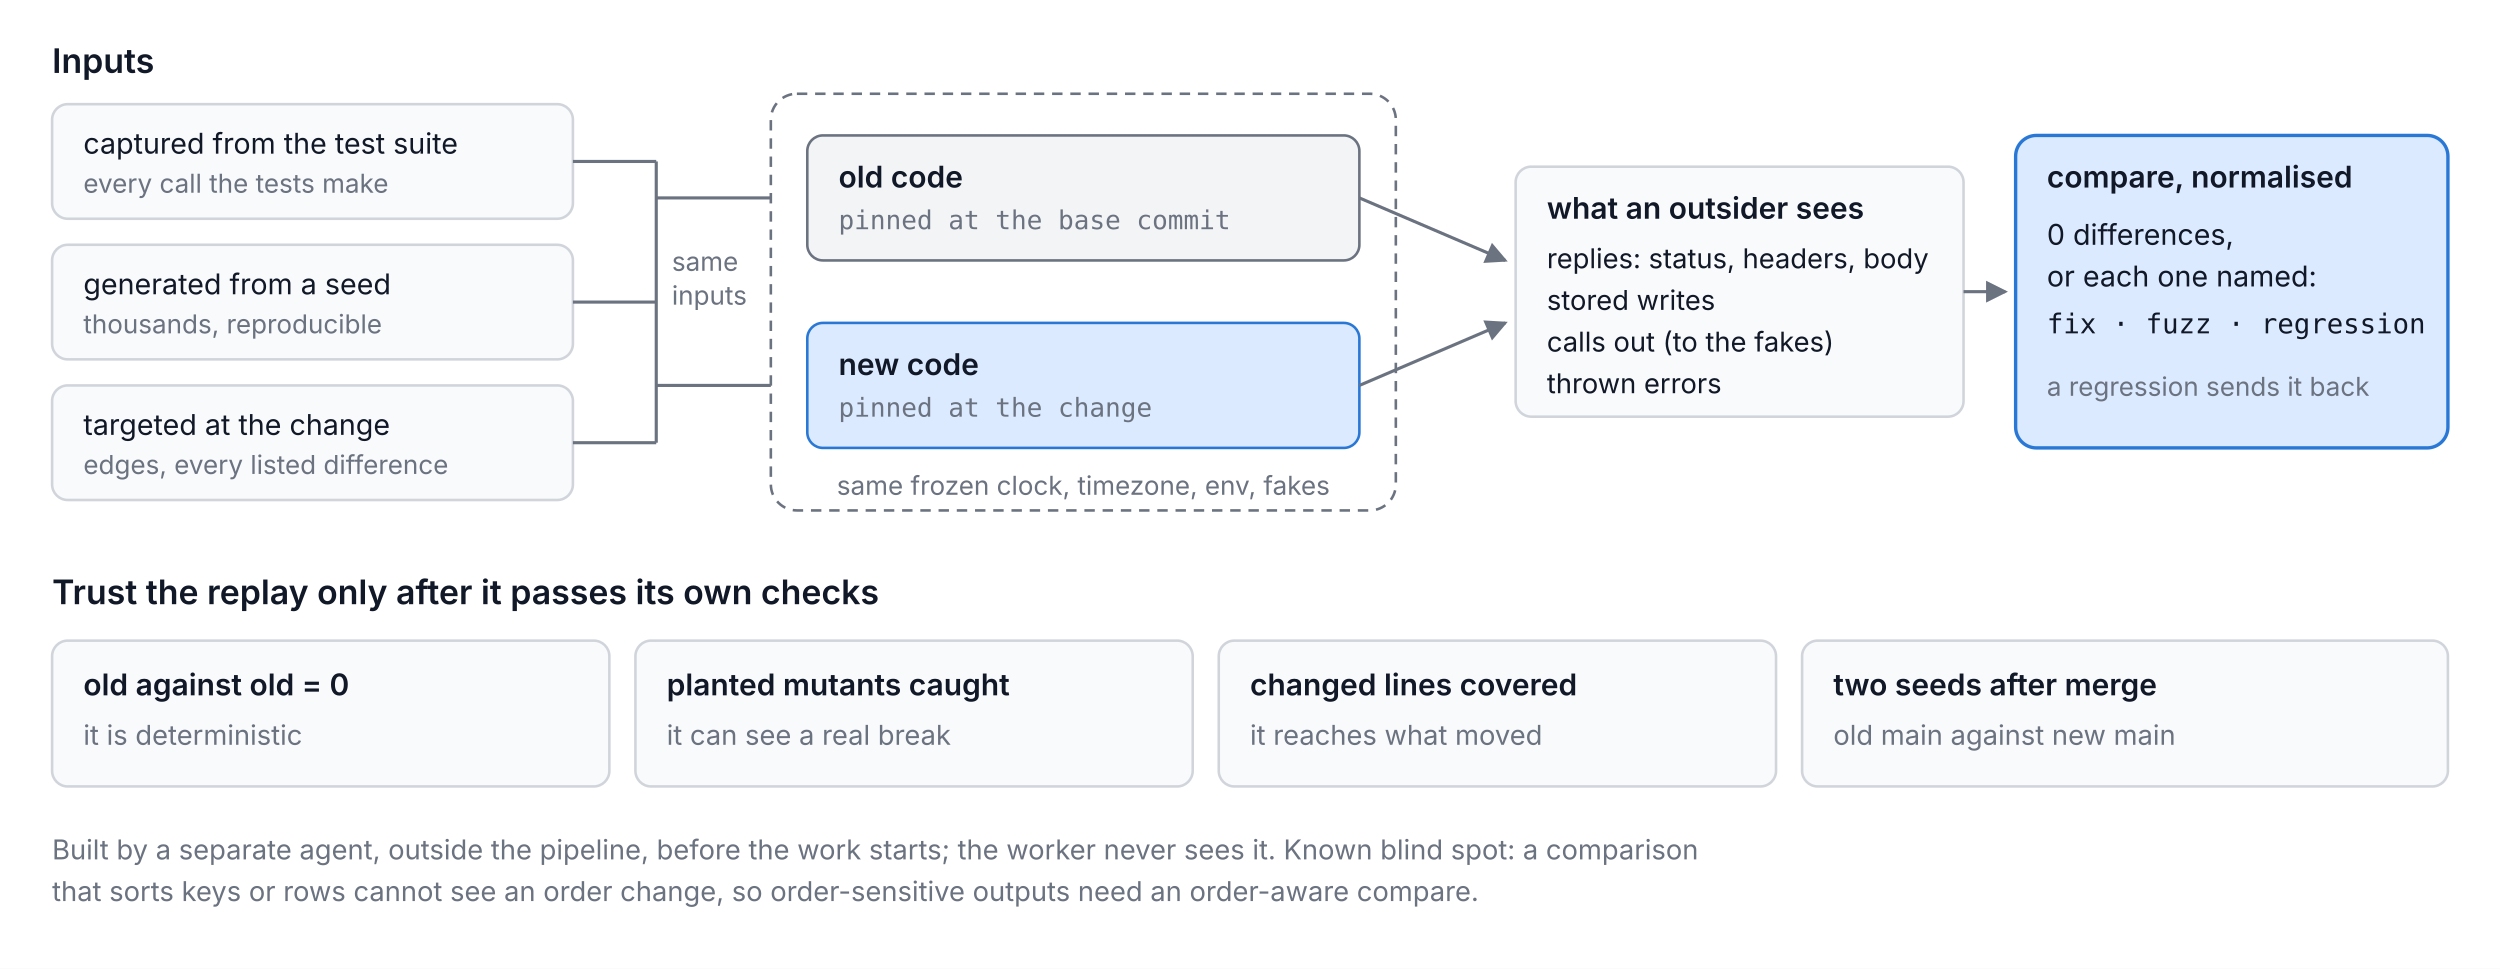
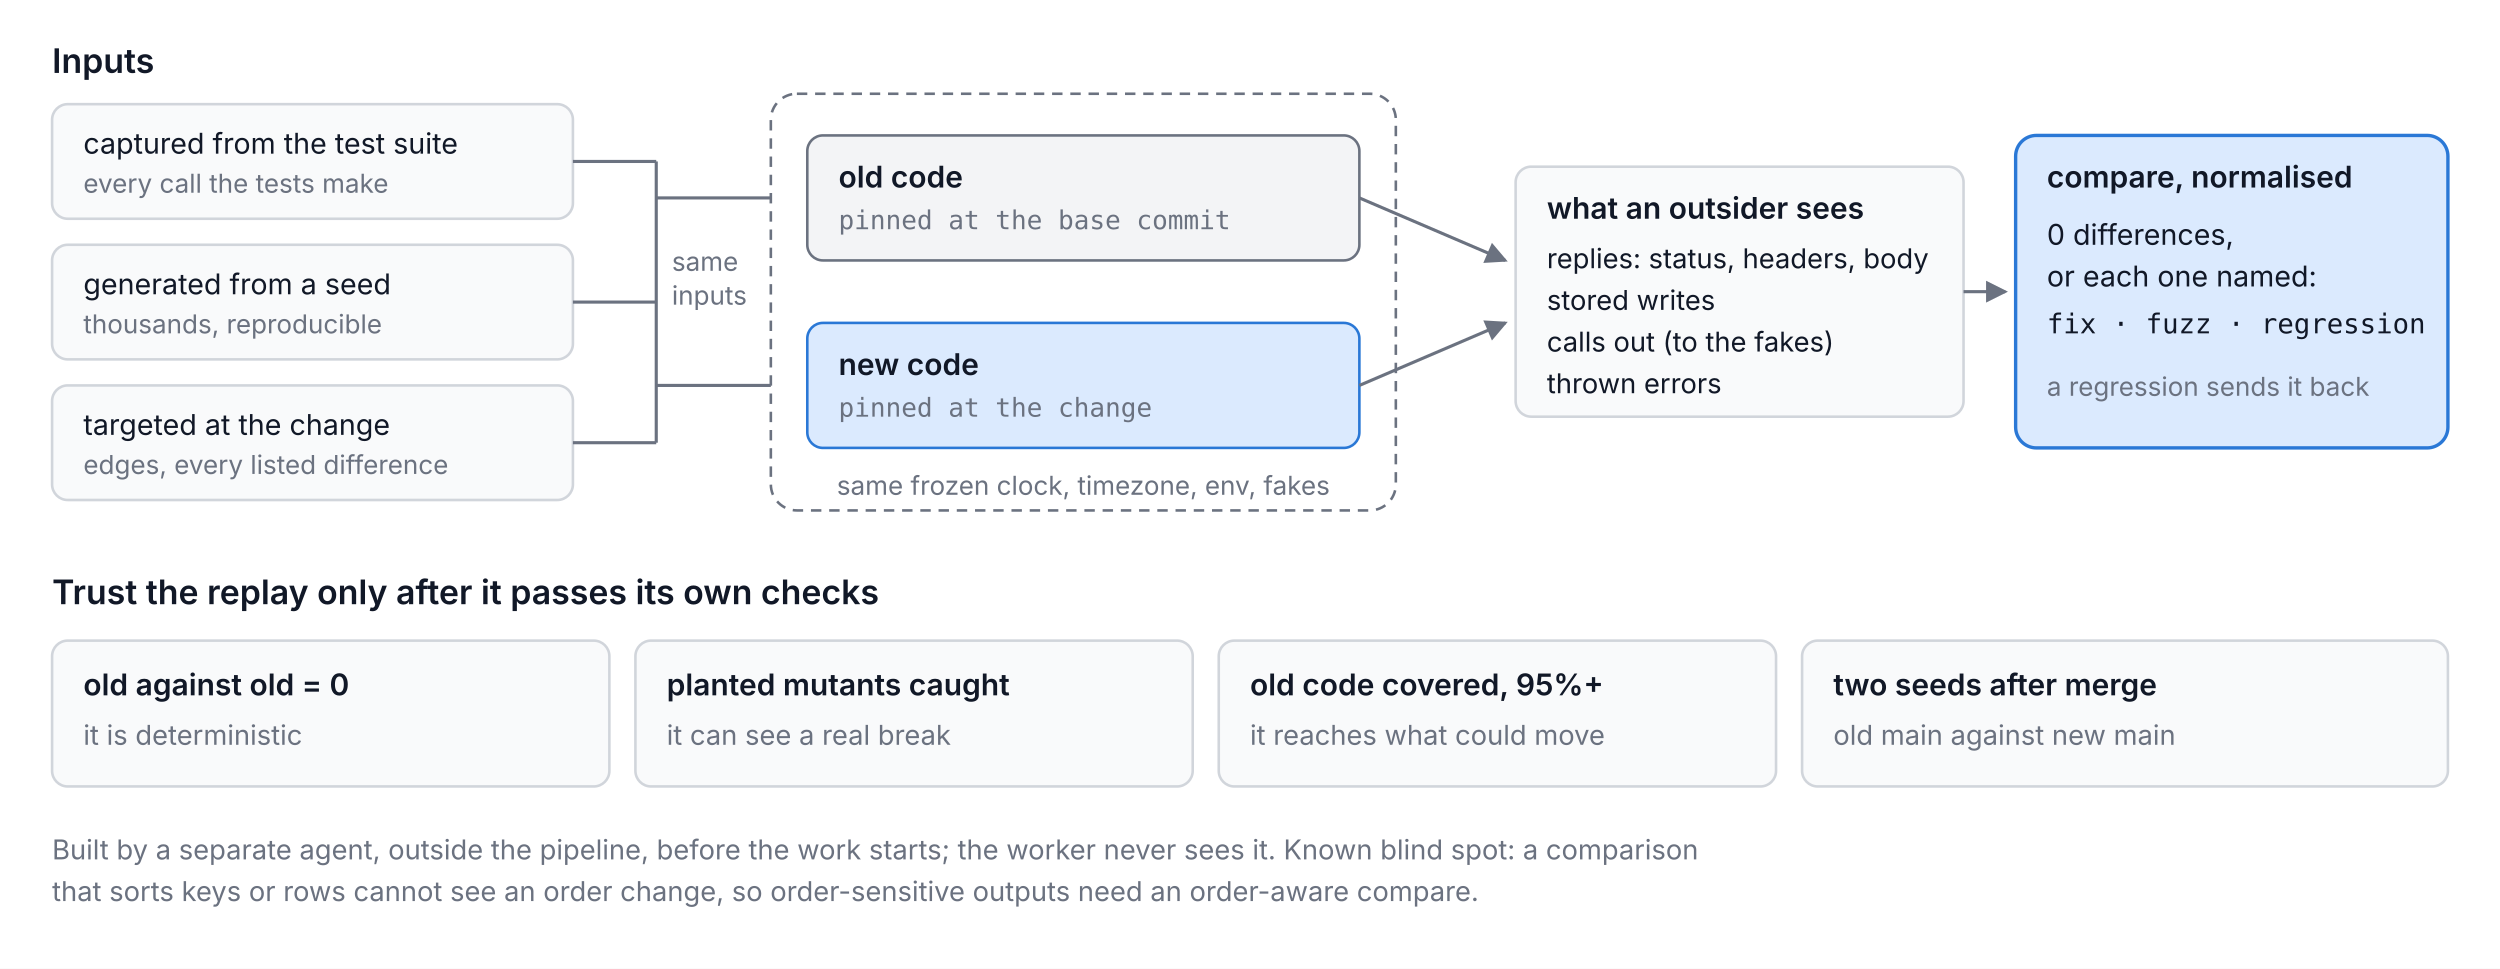
- <svg xmlns="http://www.w3.org/2000/svg" width="960" height="372" viewBox="0 0 960 372" font-family="Inter, system-ui, sans-serif" font-size="12" role="img" aria-label="The independent replay. Inputs captured from the test suite, thousands of seeded generated inputs, and targeted edge cases go to the old and the new code, each pinned at a commit and run under the same frozen clock, timezone, environment and fakes. Everything an outsider can see is recorded, normalised and compared. The result is zero differences, or each difference named as a fix, bounded fuzz or a regression. It is trusted only after old against old gives zero, every planted mutant is caught, and coverage of the changed lines is high; after merge it runs on two seeds.">
+ <svg xmlns="http://www.w3.org/2000/svg" width="960" height="372" viewBox="0 0 960 372" font-family="Inter, system-ui, sans-serif" font-size="12" role="img" aria-label="The independent replay. Inputs captured from the test suite, thousands of seeded generated inputs, and targeted edge cases go to the old and the new code, each pinned at a commit and run under the same frozen clock, timezone, environment and fakes. Everything an outsider can see is recorded, normalised and compared. The result is zero differences, or each difference named as a fix, bounded fuzz or a regression. It is trusted only after old against old gives zero, every planted mutant is caught, and it covers at least 95% of the old code's lines; after merge it runs on two seeds.">
  <style data-figure-theme="1">@media (prefers-color-scheme: dark){rect[fill="#fff"]:not([fill-opacity]),rect[fill="#ffffff"]:not([fill-opacity]),rect[fill="white"]:not([fill-opacity]){fill:#16181d}[stroke="#fff"],[stroke="#ffffff"],[stroke="white"]{stroke:#16181d}circle[fill="#fff"]:not([fill-opacity]),circle[fill="#ffffff"]:not([fill-opacity]),circle[fill="white"]:not([fill-opacity]){fill:#16181d}path[fill="#fff"]:not([fill-opacity]),path[fill="#ffffff"]:not([fill-opacity]),path[fill="white"]:not([fill-opacity]){fill:#16181d}polygon[fill="#fff"]:not([fill-opacity]),polygon[fill="#ffffff"]:not([fill-opacity]),polygon[fill="white"]:not([fill-opacity]){fill:#16181d}ellipse[fill="#fff"]:not([fill-opacity]),ellipse[fill="#ffffff"]:not([fill-opacity]),ellipse[fill="white"]:not([fill-opacity]){fill:#16181d}text[fill="#111827"]:not([data-on-fill]),text[fill="#1f2937"]:not([data-on-fill]),text[fill="#333"]:not([data-on-fill]),text[fill="#1f2328"]:not([data-on-fill]),text[fill="#555"]:not([data-on-fill]),text[fill="#475569"]:not([data-on-fill]){fill:#e6e6e6}[stroke="#111827"],[stroke="#1f2937"],[stroke="#333"],[stroke="#1f2328"],[stroke="#555"],[stroke="#475569"]{stroke:#e6e6e6}text[fill="#6b7280"]:not([data-on-fill]),text[fill="#666"]:not([data-on-fill]),text[fill="#667085"]:not([data-on-fill]),text[fill="#888"]:not([data-on-fill]),text[fill="#6e7781"]:not([data-on-fill]),text[fill="#999"]:not([data-on-fill]),text[fill="#aaa"]:not([data-on-fill]),text[fill="#bbb"]:not([data-on-fill]),text[fill="#9ca3af"]:not([data-on-fill]),text[fill="#94a3b8"]:not([data-on-fill]){fill:#9aa0a6}[stroke="#6b7280"],[stroke="#666"],[stroke="#667085"],[stroke="#888"],[stroke="#6e7781"],[stroke="#999"],[stroke="#aaa"],[stroke="#bbb"],[stroke="#9ca3af"],[stroke="#94a3b8"]{stroke:#9aa0a6}[stroke="#e5e7eb"],[stroke="#eee"],[stroke="#d1d5db"],[stroke="#f0f0f0"],[stroke="#cbd5e1"],[stroke="#d9d9d9"]{stroke:#2c313a}[fill="#f3f4f6"],[fill="#f9fafb"]{fill:#1f222a}rect[fill="#f0f0f0"],rect[fill="#d1d5db"],rect[fill="#e5e7eb"],rect[fill="#eee"]{fill:#2c313a}text:not([fill]):not([class]):not([data-on-fill]){fill:#e6e6e6}rect[fill="#1f2937"],circle[fill="#1f2937"],path[fill="#1f2937"]{fill:#4b5563}rect[fill="#3b1f5e"],circle[fill="#3b1f5e"],path[fill="#3b1f5e"]{fill:#553185}svg .t,svg .h{fill:#e6e6e6}svg .a,svg .s{fill:#9aa0a6}svg .f{fill:#1f222a;stroke:#2c313a}svg .g{stroke:#2c313a}rect[fill="#dbeafe"]{fill:#1d2d44}rect[fill="#93c5fd"]{fill:#2a5a9a}rect[fill="#fff7ed"]{fill:#2a2118}}</style>
  <defs>
    <marker id="ah" viewBox="0 0 8 8" refX="7" refY="4" markerWidth="7" markerHeight="7" orient="auto">
      <path d="M0 0 L8 4 L0 8 z" fill="#6b7280" />
    </marker>
  </defs>
  <rect x="0" y="0" width="960" height="372" fill="#fff" />
  <text x="20" y="28" font-size="13" font-weight="600" fill="#111827">Inputs</text>
  <g stroke="#d1d5db">
    <rect x="20" y="40" width="200" height="44" rx="6" fill="#f9fafb" />
    <rect x="20" y="94" width="200" height="44" rx="6" fill="#f9fafb" />
    <rect x="20" y="148" width="200" height="44" rx="6" fill="#f9fafb" />
  </g>
  <g font-size="11" fill="#111827">
    <text x="32" y="59">captured from the test suite</text>
    <text x="32" y="113">generated from a seed</text>
    <text x="32" y="167">targeted at the change</text>
  </g>
  <g font-size="10" fill="#6b7280">
    <text x="32" y="74">every call the tests make</text>
    <text x="32" y="128">thousands, reproducible</text>
    <text x="32" y="182">edges, every listed difference</text>
  </g>
  <g stroke="#6b7280" stroke-width="1.2" fill="none">
    <path d="M220 62 H252 M220 116 H252 M220 170 H252 M252 62 V170" />
    <path d="M252 76 H304" marker-end="url(#ah)" />
    <path d="M252 148 H304" marker-end="url(#ah)" />
  </g>
  <text x="258" y="104" font-size="10" fill="#6b7280">same</text>
  <text x="258" y="117" font-size="10" fill="#6b7280">inputs</text>
  <rect x="296" y="36" width="240" height="160" rx="10" fill="#fff" stroke="#6b7280" stroke-dasharray="4 3" />
  <text x="416" y="190" font-size="10" fill="#6b7280" text-anchor="middle">same frozen clock, timezone, env, fakes</text>
  <rect x="310" y="52" width="212" height="48" rx="6" fill="#f3f4f6" stroke="#6b7280" />
  <text x="322" y="72" font-size="11.5" font-weight="600" fill="#111827">old code</text>
  <text x="322" y="88" font-size="10" fill="#6b7280" font-family="JetBrains Mono, ui-monospace, monospace">pinned at the base commit</text>
  <rect x="310" y="124" width="212" height="48" rx="6" fill="#dbeafe" stroke="#2a78d6" />
  <text x="322" y="144" font-size="11.5" font-weight="600" fill="#111827">new code</text>
  <text x="322" y="160" font-size="10" fill="#6b7280" font-family="JetBrains Mono, ui-monospace, monospace">pinned at the change</text>
  <line x1="522" y1="76" x2="578" y2="100" stroke="#6b7280" stroke-width="1.2" marker-end="url(#ah)" />
  <line x1="522" y1="148" x2="578" y2="124" stroke="#6b7280" stroke-width="1.2" marker-end="url(#ah)" />
  <rect x="582" y="64" width="172" height="96" rx="6" fill="#f9fafb" stroke="#d1d5db" />
  <text x="594" y="84" font-size="11.5" font-weight="600" fill="#111827">what an outsider sees</text>
  <g font-size="10.5" fill="#111827">
    <text x="594" y="103">replies: status, headers, body</text>
    <text x="594" y="119">stored writes</text>
    <text x="594" y="135">calls out (to the fakes)</text>
    <text x="594" y="151">thrown errors</text>
  </g>
  <line x1="754" y1="112" x2="770" y2="112" stroke="#6b7280" stroke-width="1.2" marker-end="url(#ah)" />
  <rect x="774" y="52" width="166" height="120" rx="8" fill="#dbeafe" stroke="#2a78d6" stroke-width="1.3" />
  <text x="786" y="72" font-size="11.5" font-weight="600" fill="#111827">compare, normalised</text>
  <text x="786" y="94" font-size="11" fill="#111827">0 differences,</text>
  <text x="786" y="110" font-size="11" fill="#111827">or each one named:</text>
  <text x="786" y="128" font-size="10.5" fill="#111827" font-family="JetBrains Mono, ui-monospace, monospace">fix · fuzz · regression</text>
  <text x="786" y="152" font-size="10" fill="#6b7280">a regression sends it back</text>
  <text x="20" y="232" font-size="13" font-weight="600" fill="#111827">Trust the replay only after it passes its own checks</text>
  <g stroke="#d1d5db">
    <rect x="20" y="246" width="214" height="56" rx="6" fill="#f9fafb" />
    <rect x="244" y="246" width="214" height="56" rx="6" fill="#f9fafb" />
    <rect x="468" y="246" width="214" height="56" rx="6" fill="#f9fafb" />
    <rect x="692" y="246" width="248" height="56" rx="6" fill="#f9fafb" />
  </g>
  <g font-size="11.5" font-weight="600" fill="#111827">
    <text x="32" y="267">old against old = 0</text>
    <text x="256" y="267">planted mutants caught</text>
-     <text x="480" y="267">changed lines covered</text>
+     <text x="480" y="267">old code covered, 95%+</text>
    <text x="704" y="267">two seeds after merge</text>
  </g>
  <g font-size="10.5" fill="#6b7280">
    <text x="32" y="286">it is deterministic</text>
    <text x="256" y="286">it can see a real break</text>
-     <text x="480" y="286">it reaches what moved</text>
+     <text x="480" y="286">it reaches what could move</text>
    <text x="704" y="286">old main against new main</text>
  </g>
  <text x="20" y="330" font-size="10.5" fill="#6b7280">Built by a separate agent, outside the pipeline, before the work starts; the worker never sees it. Known blind spot: a comparison</text>
  <text x="20" y="346" font-size="10.5" fill="#6b7280">that sorts keys or rows cannot see an order change, so order-sensitive outputs need an order-aware compare.</text>
</svg>
